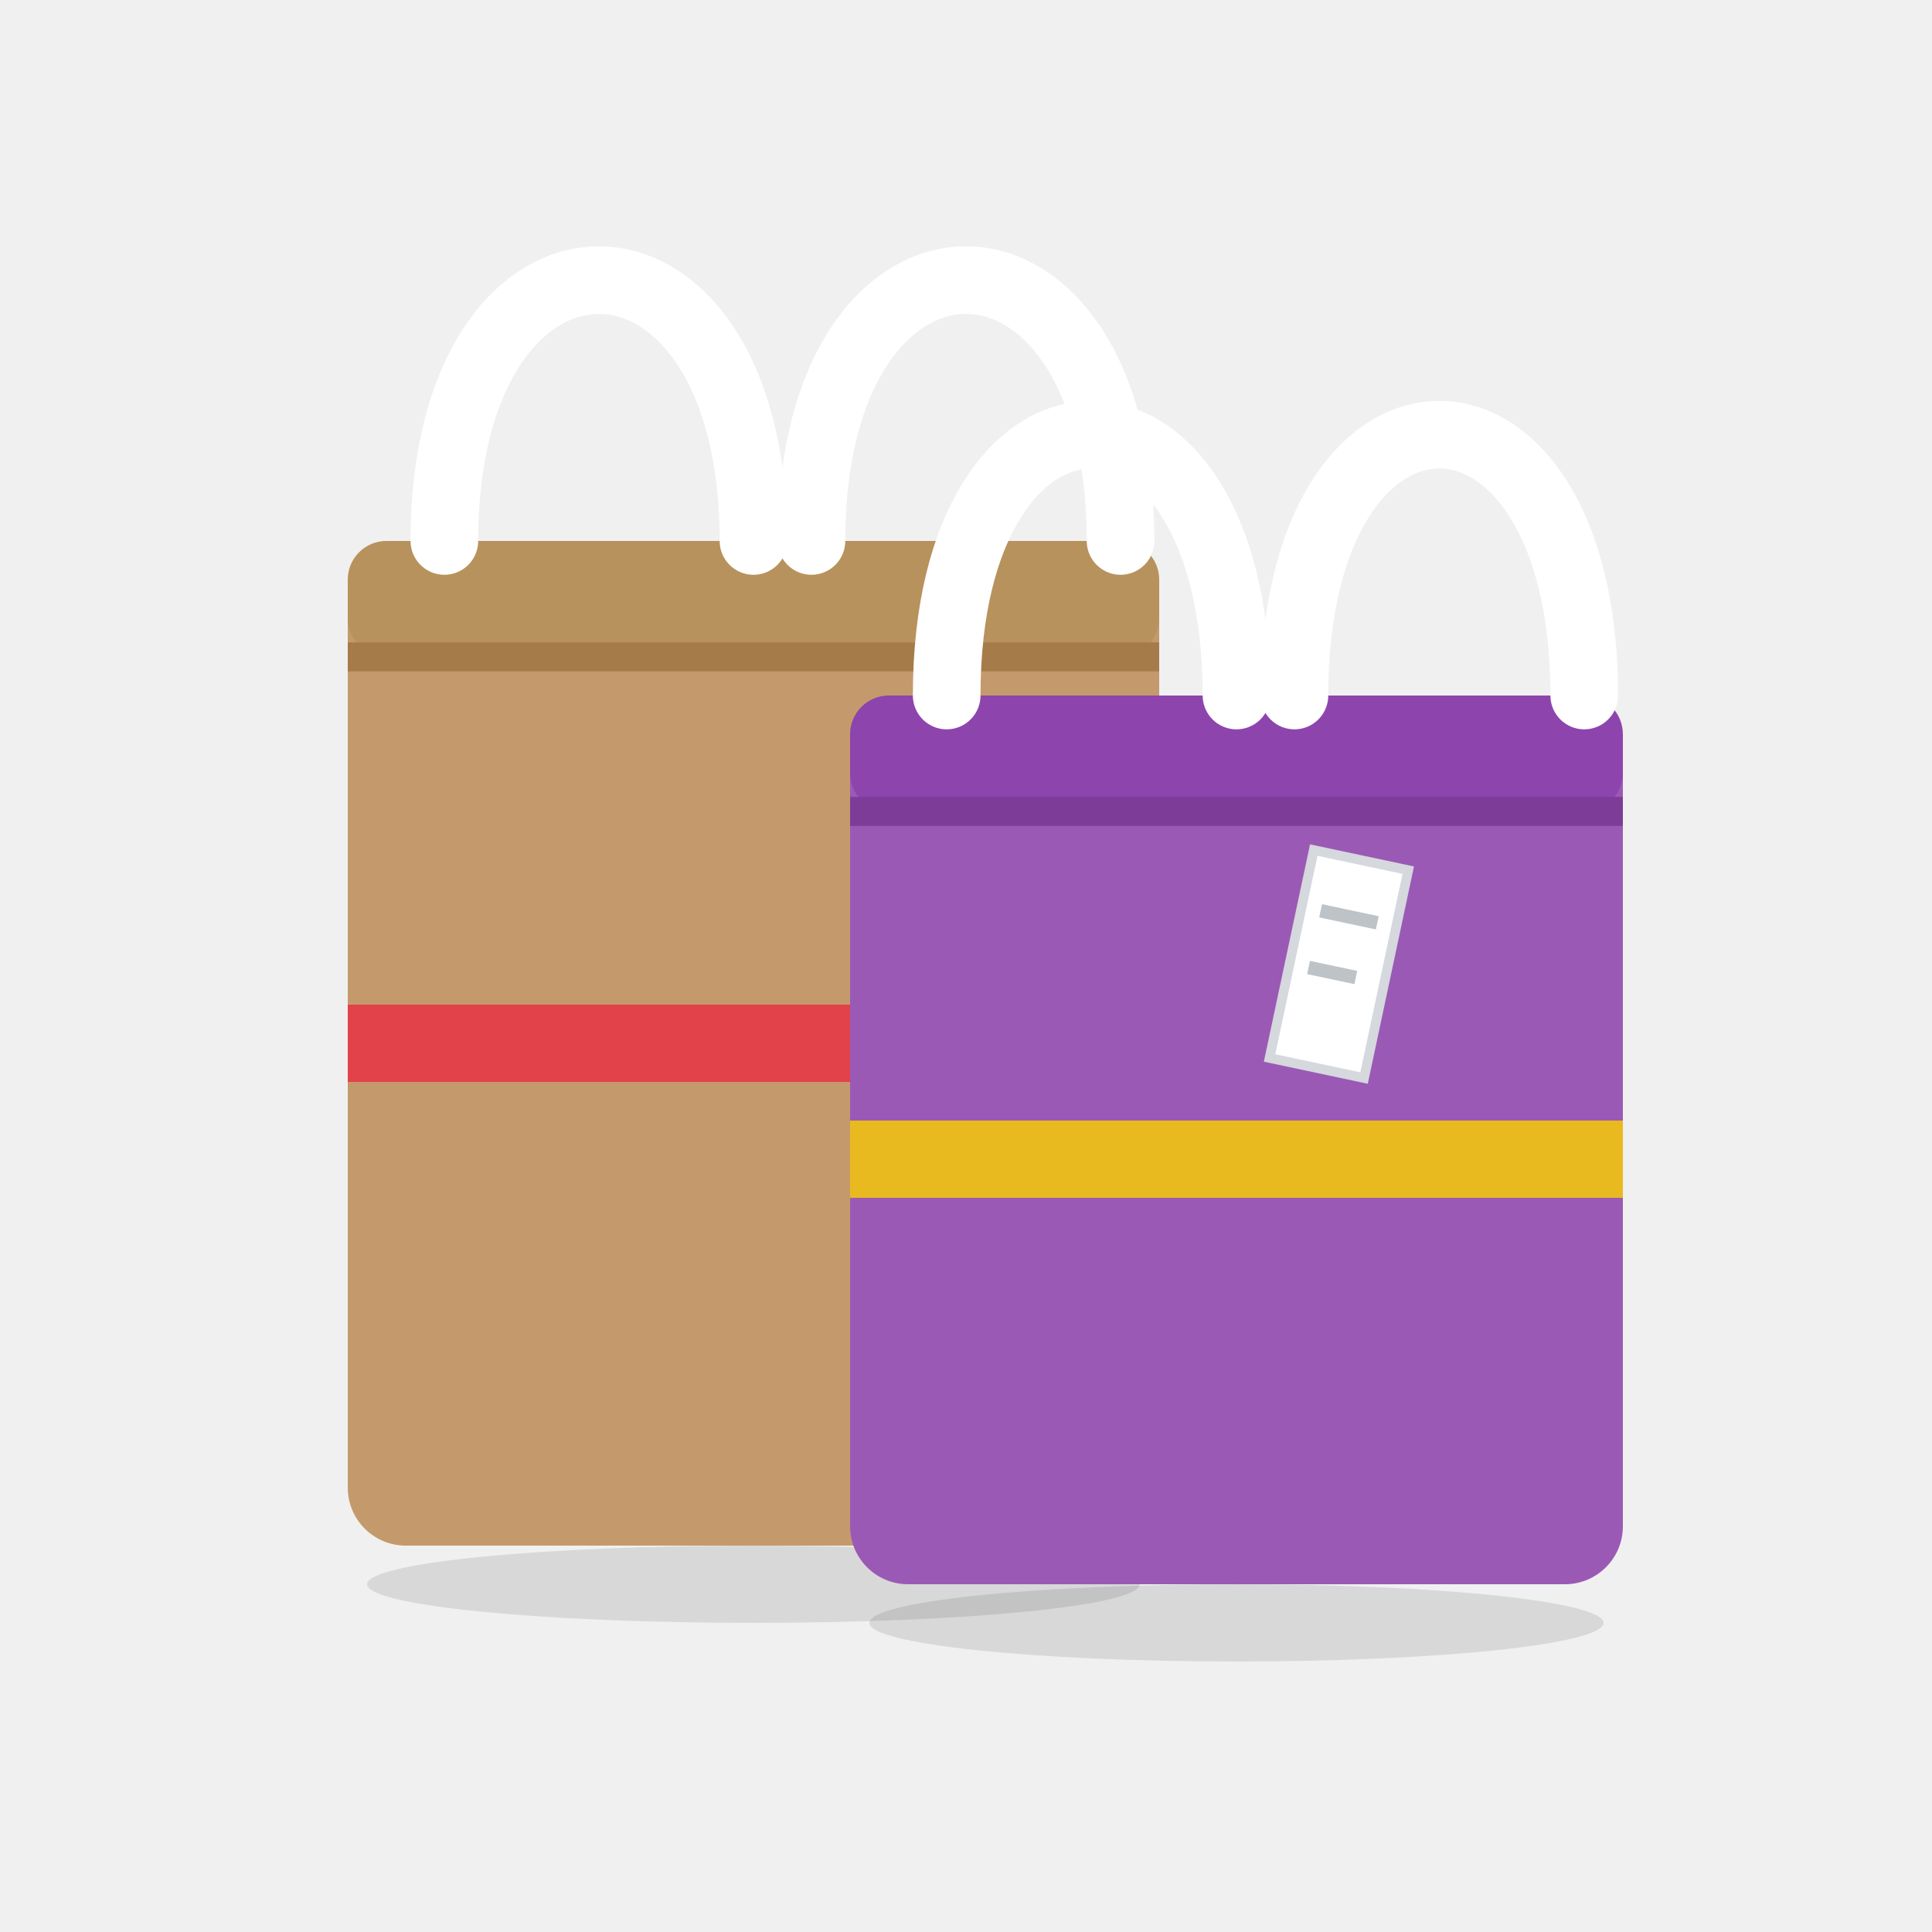
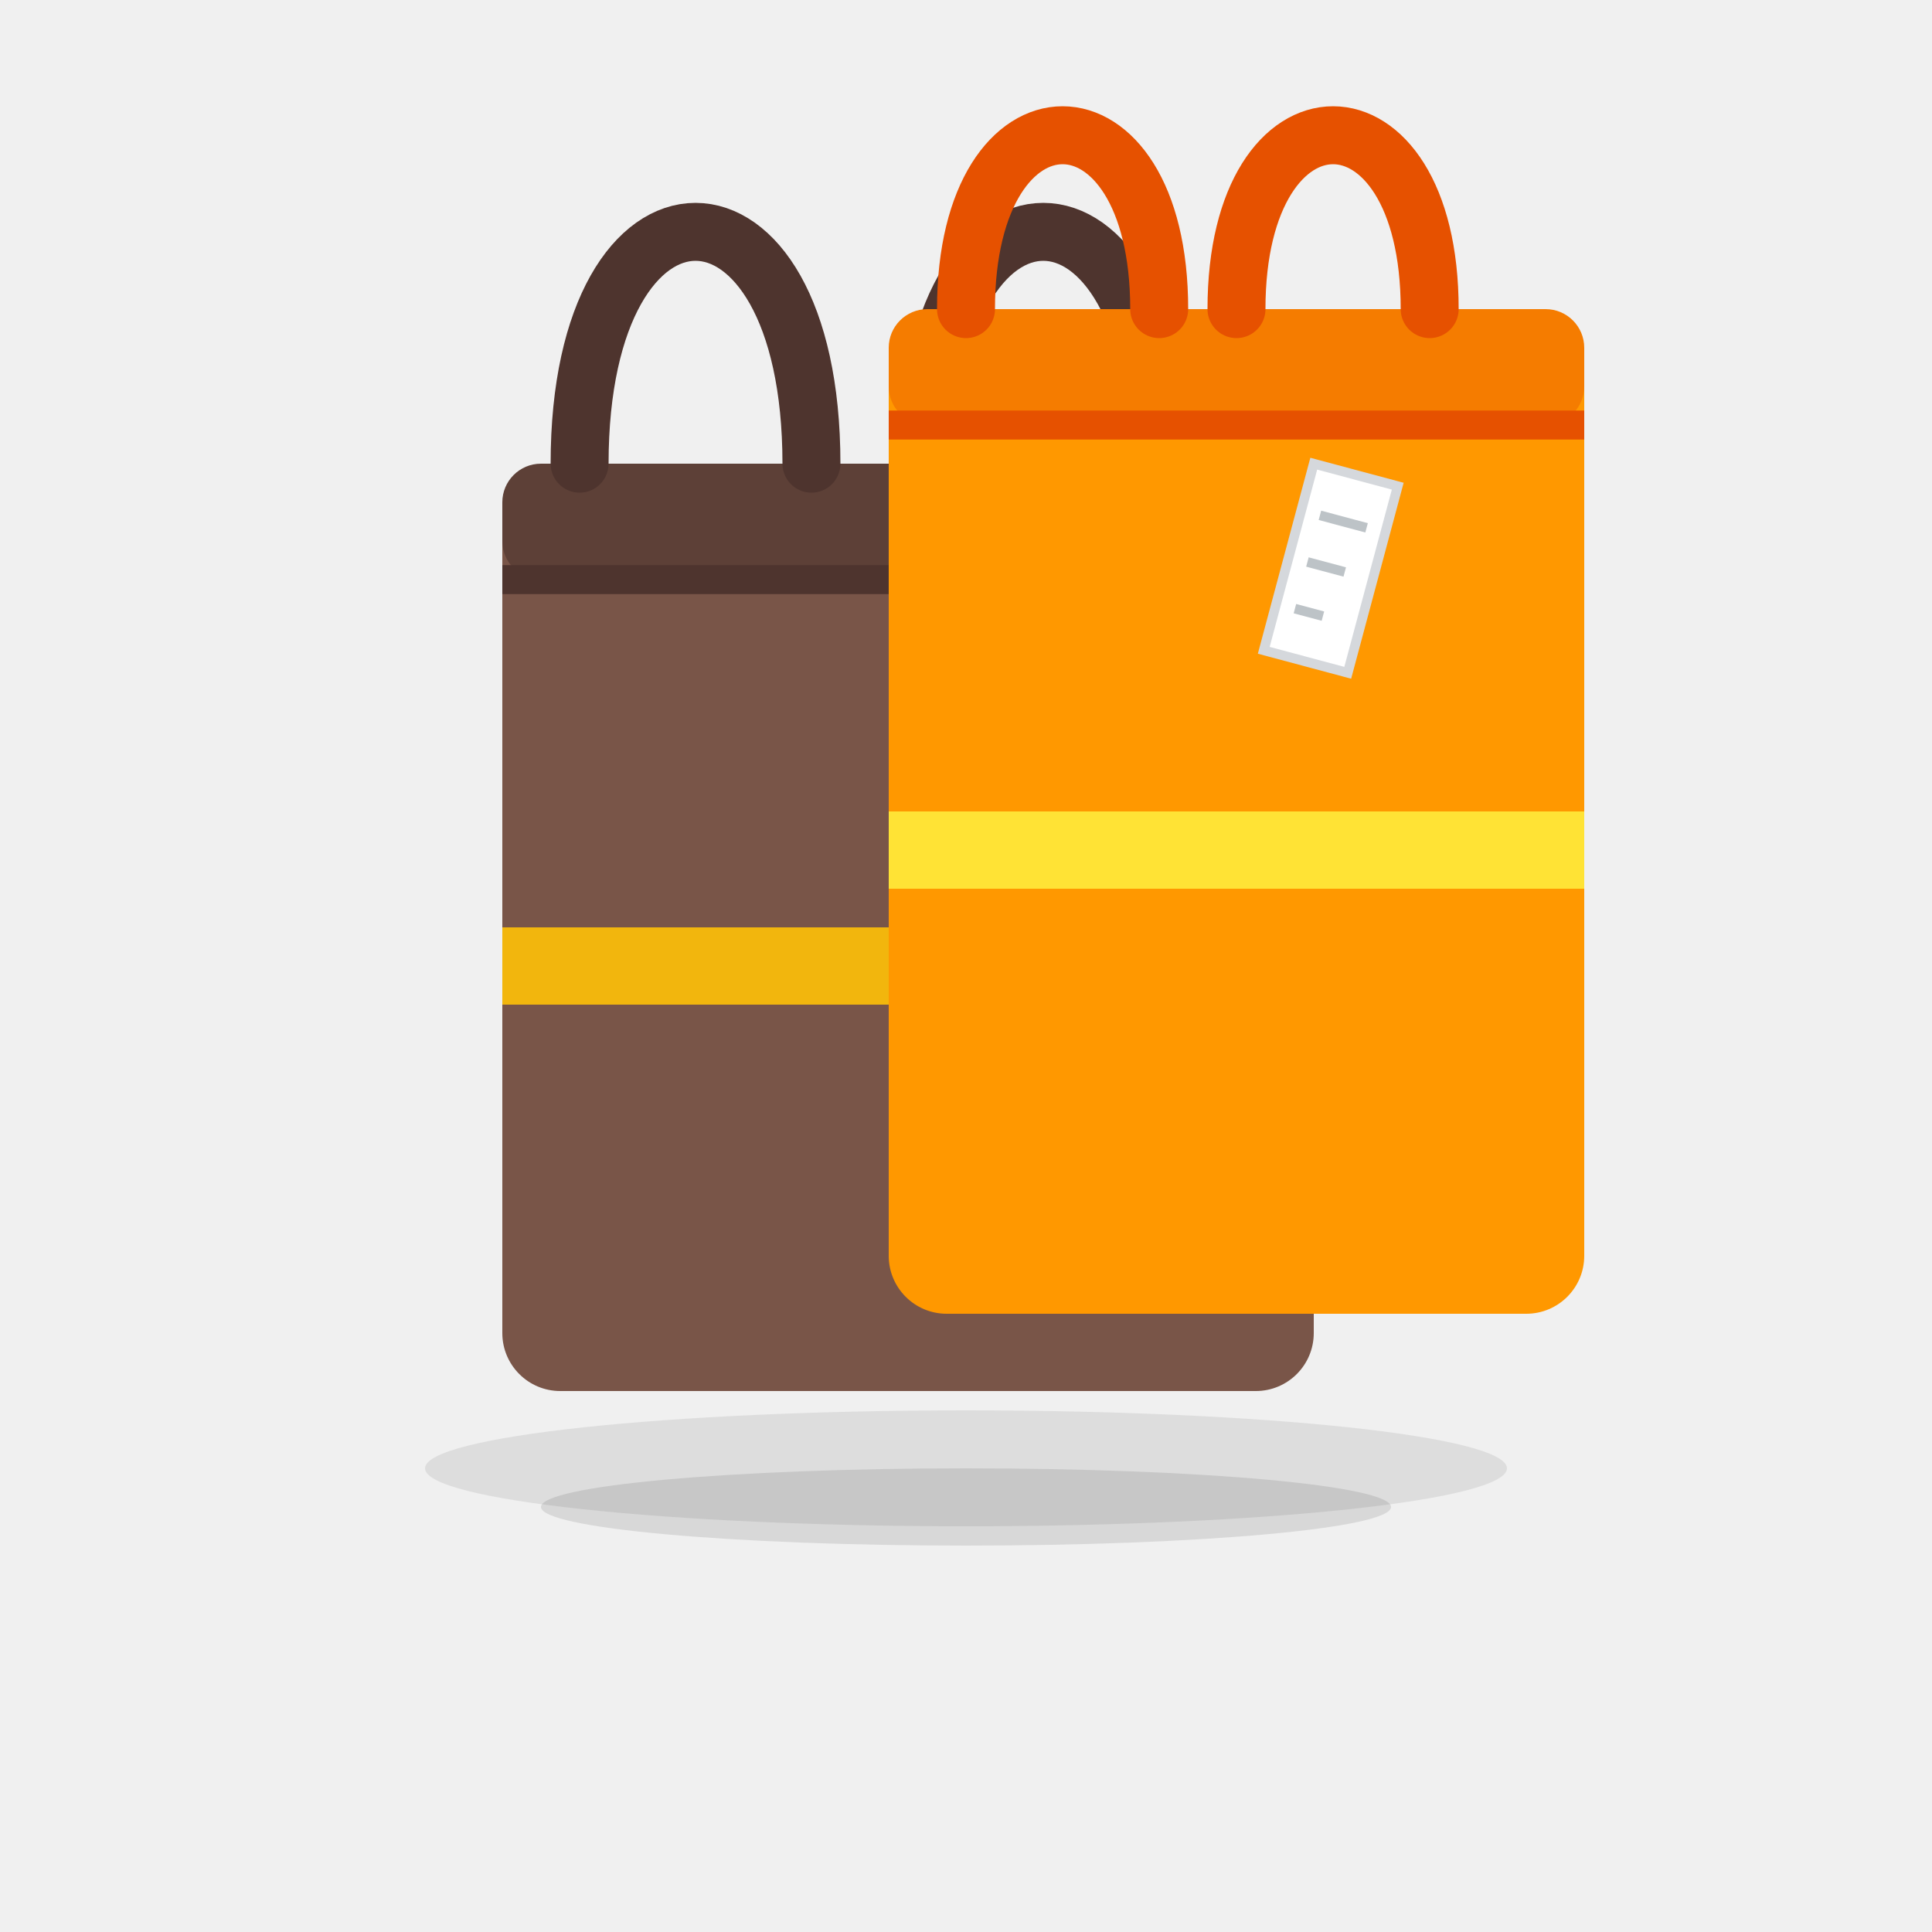
<svg xmlns="http://www.w3.org/2000/svg" viewBox="0 0 100 100" width="100" height="100">
+   <ellipse cx="50" cy="76" rx="28" ry="3" fill="rgba(0,0,0,0.08)" />
+   <ellipse cx="50" cy="78" rx="22" ry="2" fill="rgba(0,0,0,0.1)" />
  <g>
-     <rect x="18" y="28" width="42" height="52" rx="3" ry="3" fill="#C49A6C" />
-     <rect x="18" y="28" width="42" height="6" fill="#B8925C" rx="2" />
-     <line x1="18" y1="34" x2="60" y2="34" stroke="#A67B4A" stroke-width="1.5" />
-     <rect x="18" y="52" width="42" height="4" fill="#E63946" opacity="0.9" />
-     <ellipse cx="39" cy="82" rx="20" ry="2" fill="rgba(0,0,0,0.1)" />
+     <rect x="26" y="24" width="42" height="48" rx="3" ry="3" fill="#795548" />
+     <rect x="26" y="24" width="42" height="6" rx="2" ry="2" fill="#5D4037" />
+     <line x1="26" y1="30" x2="68" y2="30" stroke="#4E342E" stroke-width="1.5" />
+     <rect x="26" y="48" width="42" height="4" fill="#FFC107" opacity="0.9" />
  </g>
-   <path d="M23 28 C23 10, 39 10, 39 28" fill="none" stroke="#FFFFFF" stroke-width="3.5" stroke-linecap="round" />
-   <path d="M42 28 C42 10, 58 10, 58 28" fill="none" stroke="#FFFFFF" stroke-width="3.5" stroke-linecap="round" />
+   <path d="M 30 24 C 30 8, 42 8, 42 24" fill="none" stroke="#4E342E" stroke-width="3" stroke-linecap="round" />
+   <path d="M 48 24 C 48 8, 60 8, 60 24" fill="none" stroke="#4E342E" stroke-width="3" stroke-linecap="round" />
  <g>
-     <rect x="44" y="36" width="40" height="46" rx="3" ry="3" fill="#9B59B6" />
-     <rect x="44" y="36" width="40" height="6" fill="#8E44AD" rx="2" />
-     <line x1="44" y1="42" x2="84" y2="42" stroke="#7D3C98" stroke-width="1.5" />
-     <rect x="44" y="58" width="40" height="4" fill="#F1C40F" opacity="0.9" />
-     <ellipse cx="64" cy="84" rx="19" ry="2" fill="rgba(0,0,0,0.1)" />
+     <rect x="46" y="16" width="36" height="52" rx="3" ry="3" fill="#FF9800" />
+     <rect x="46" y="16" width="36" height="6" rx="2" ry="2" fill="#F57C00" />
+     <line x1="46" y1="22" x2="82" y2="22" stroke="#E65100" stroke-width="1.5" />
+     <rect x="46" y="42" width="36" height="4" fill="#FFEB3B" opacity="0.9" />
  </g>
-   <path d="M49 36 C49 18, 64 18, 64 36" fill="none" stroke="#FFFFFF" stroke-width="3.5" stroke-linecap="round" />
-   <path d="M67 36 C67 18, 82 18, 82 36" fill="none" stroke="#FFFFFF" stroke-width="3.5" stroke-linecap="round" />
-   <g transform="translate(68, 44) rotate(12)">
-     <rect x="0" y="0" width="5" height="11" fill="#FFFFFF" stroke="#D5D8DC" stroke-width="0.5" />
-     <line x1="1" y1="3" x2="4" y2="3" stroke="#BDC3C7" stroke-width="0.7" />
-     <line x1="1" y1="6" x2="3.5" y2="6" stroke="#BDC3C7" stroke-width="0.7" />
+   <path d="M 50 16 C 50 4, 60 4, 60 16" fill="none" stroke="#E65100" stroke-width="3" stroke-linecap="round" />
+   <path d="M 64 16 C 64 4, 74 4, 74 16" fill="none" stroke="#E65100" stroke-width="3" stroke-linecap="round" />
+   <g transform="translate(68, 24) rotate(15)">
+     <rect x="0" y="0" width="4.5" height="10" fill="#FFFFFF" stroke="#D5D8DC" stroke-width="0.5" />
+     <line x1="1" y1="2.5" x2="3.5" y2="2.5" stroke="#BDC3C7" stroke-width="0.5" />
+     <line x1="1" y1="5" x2="3" y2="5" stroke="#BDC3C7" stroke-width="0.5" />
+     <line x1="1" y1="7.5" x2="2.5" y2="7.5" stroke="#BDC3C7" stroke-width="0.5" />
  </g>
</svg>
